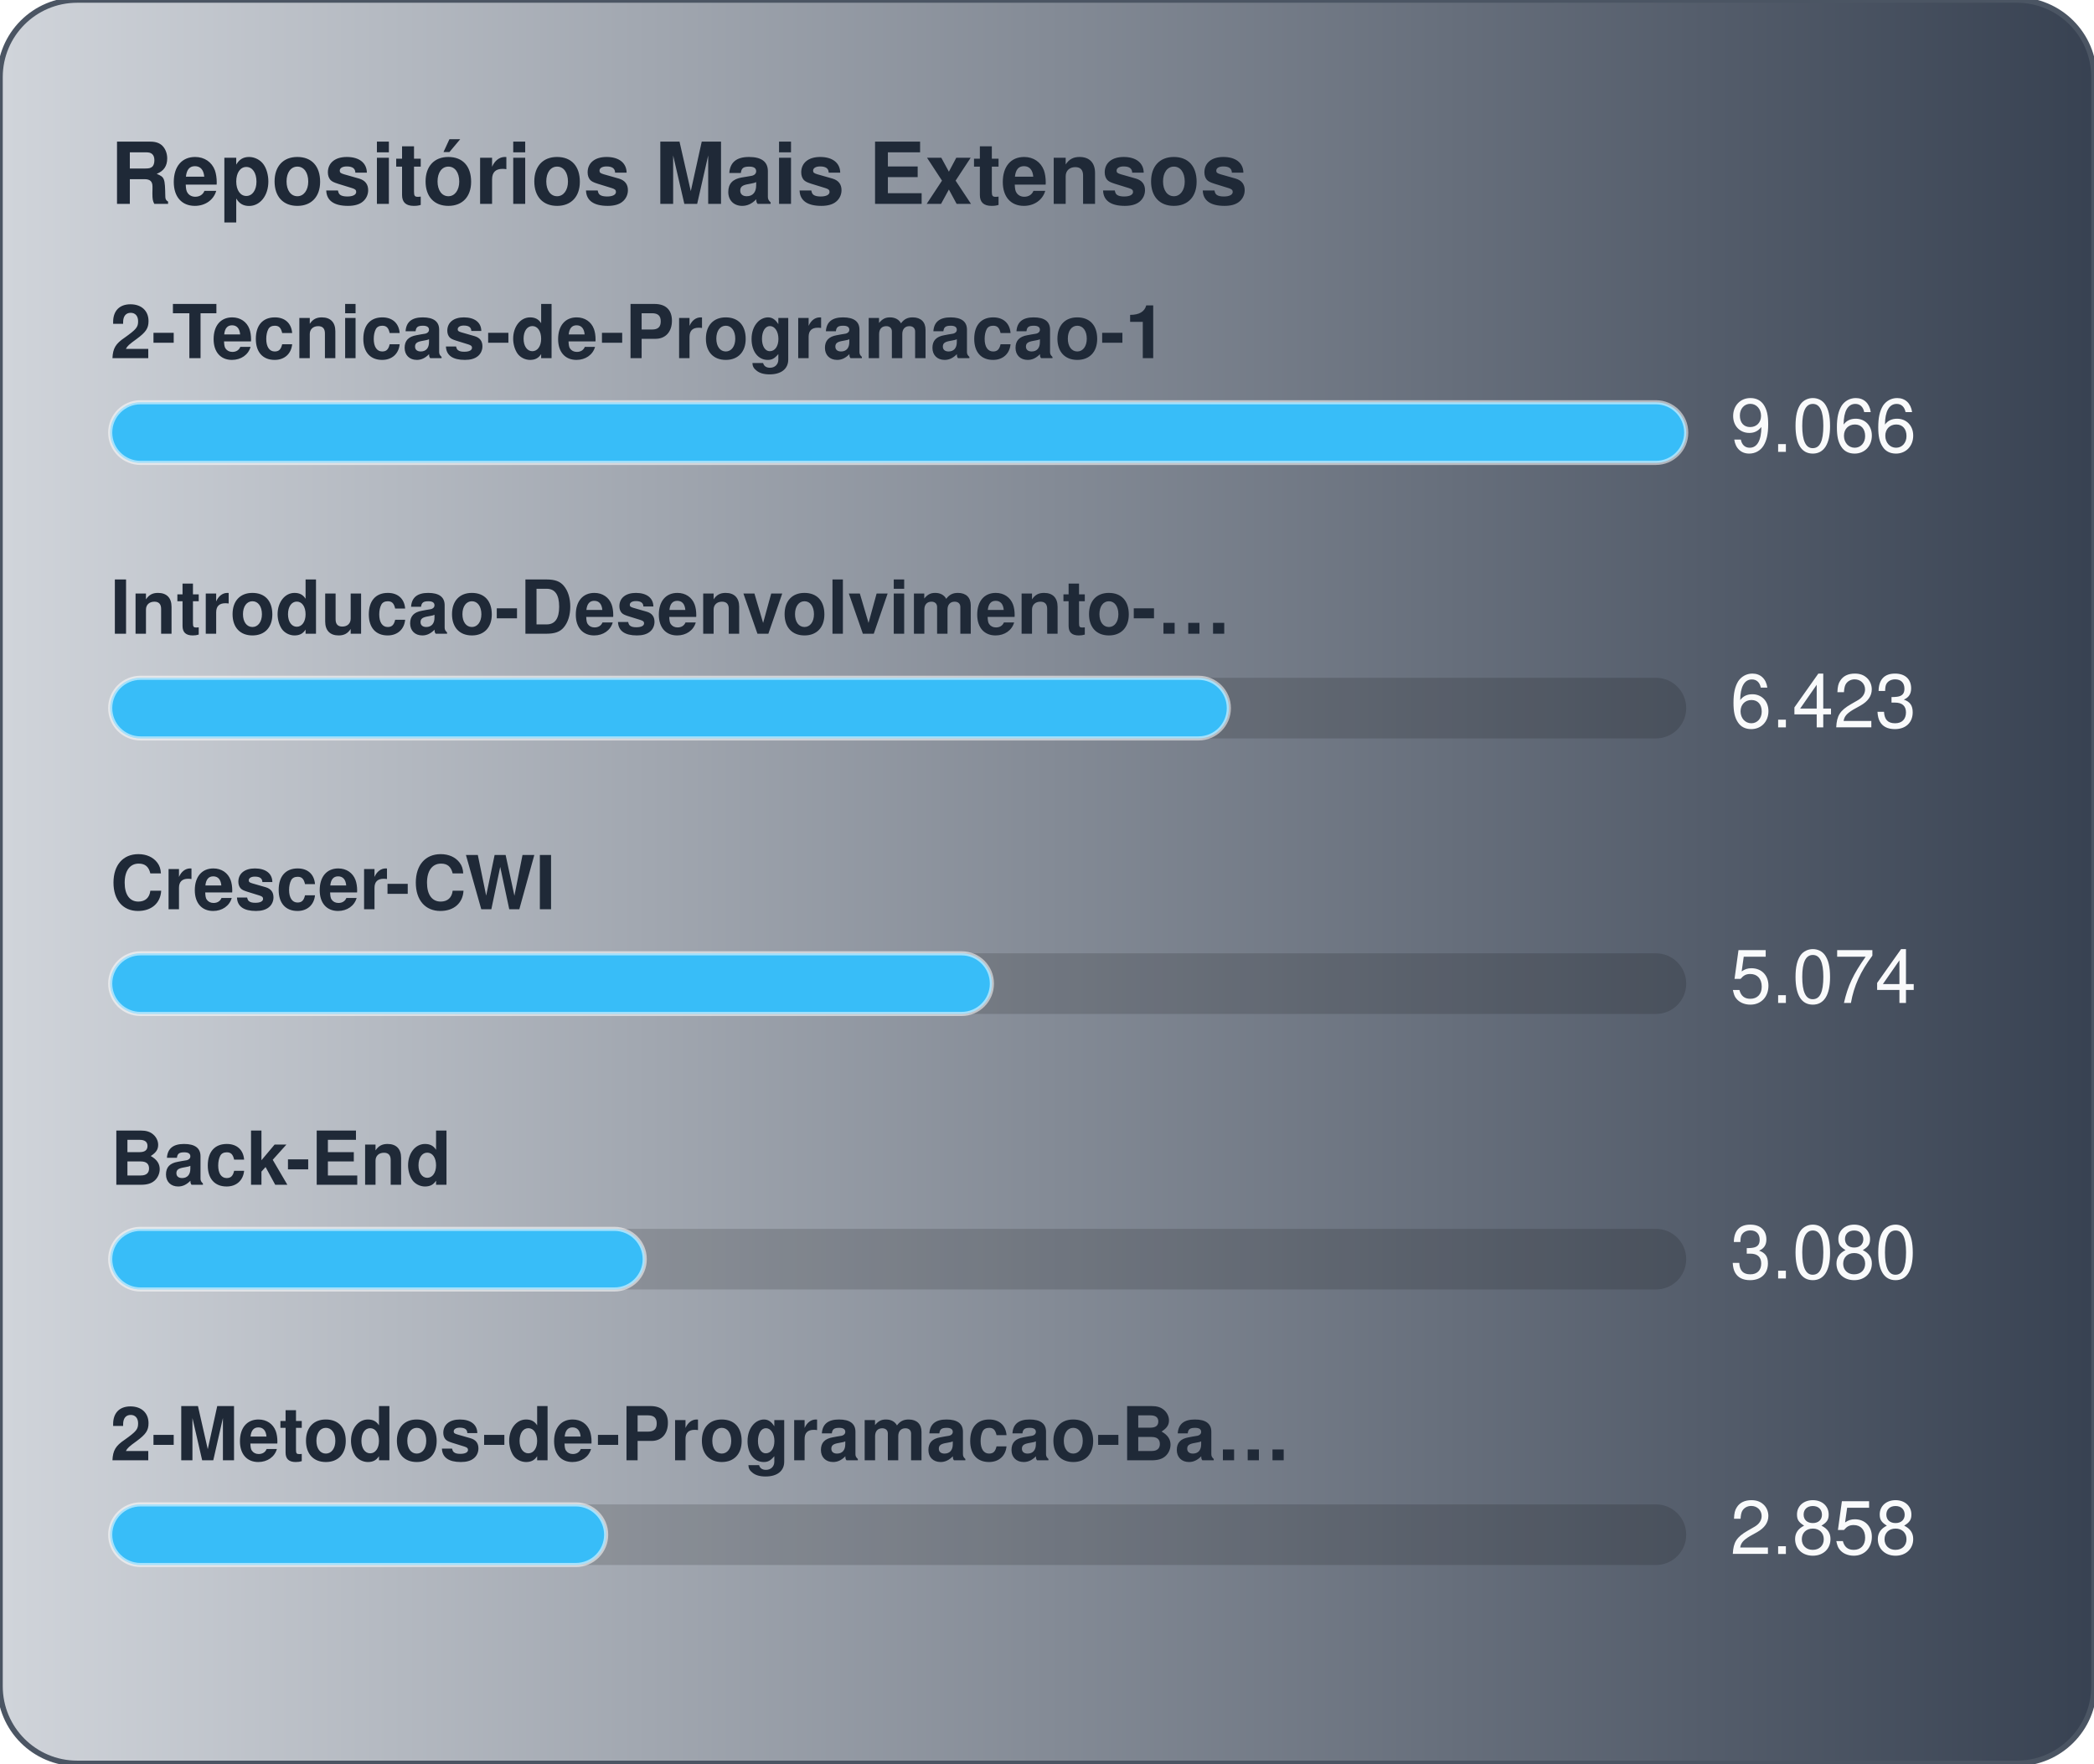
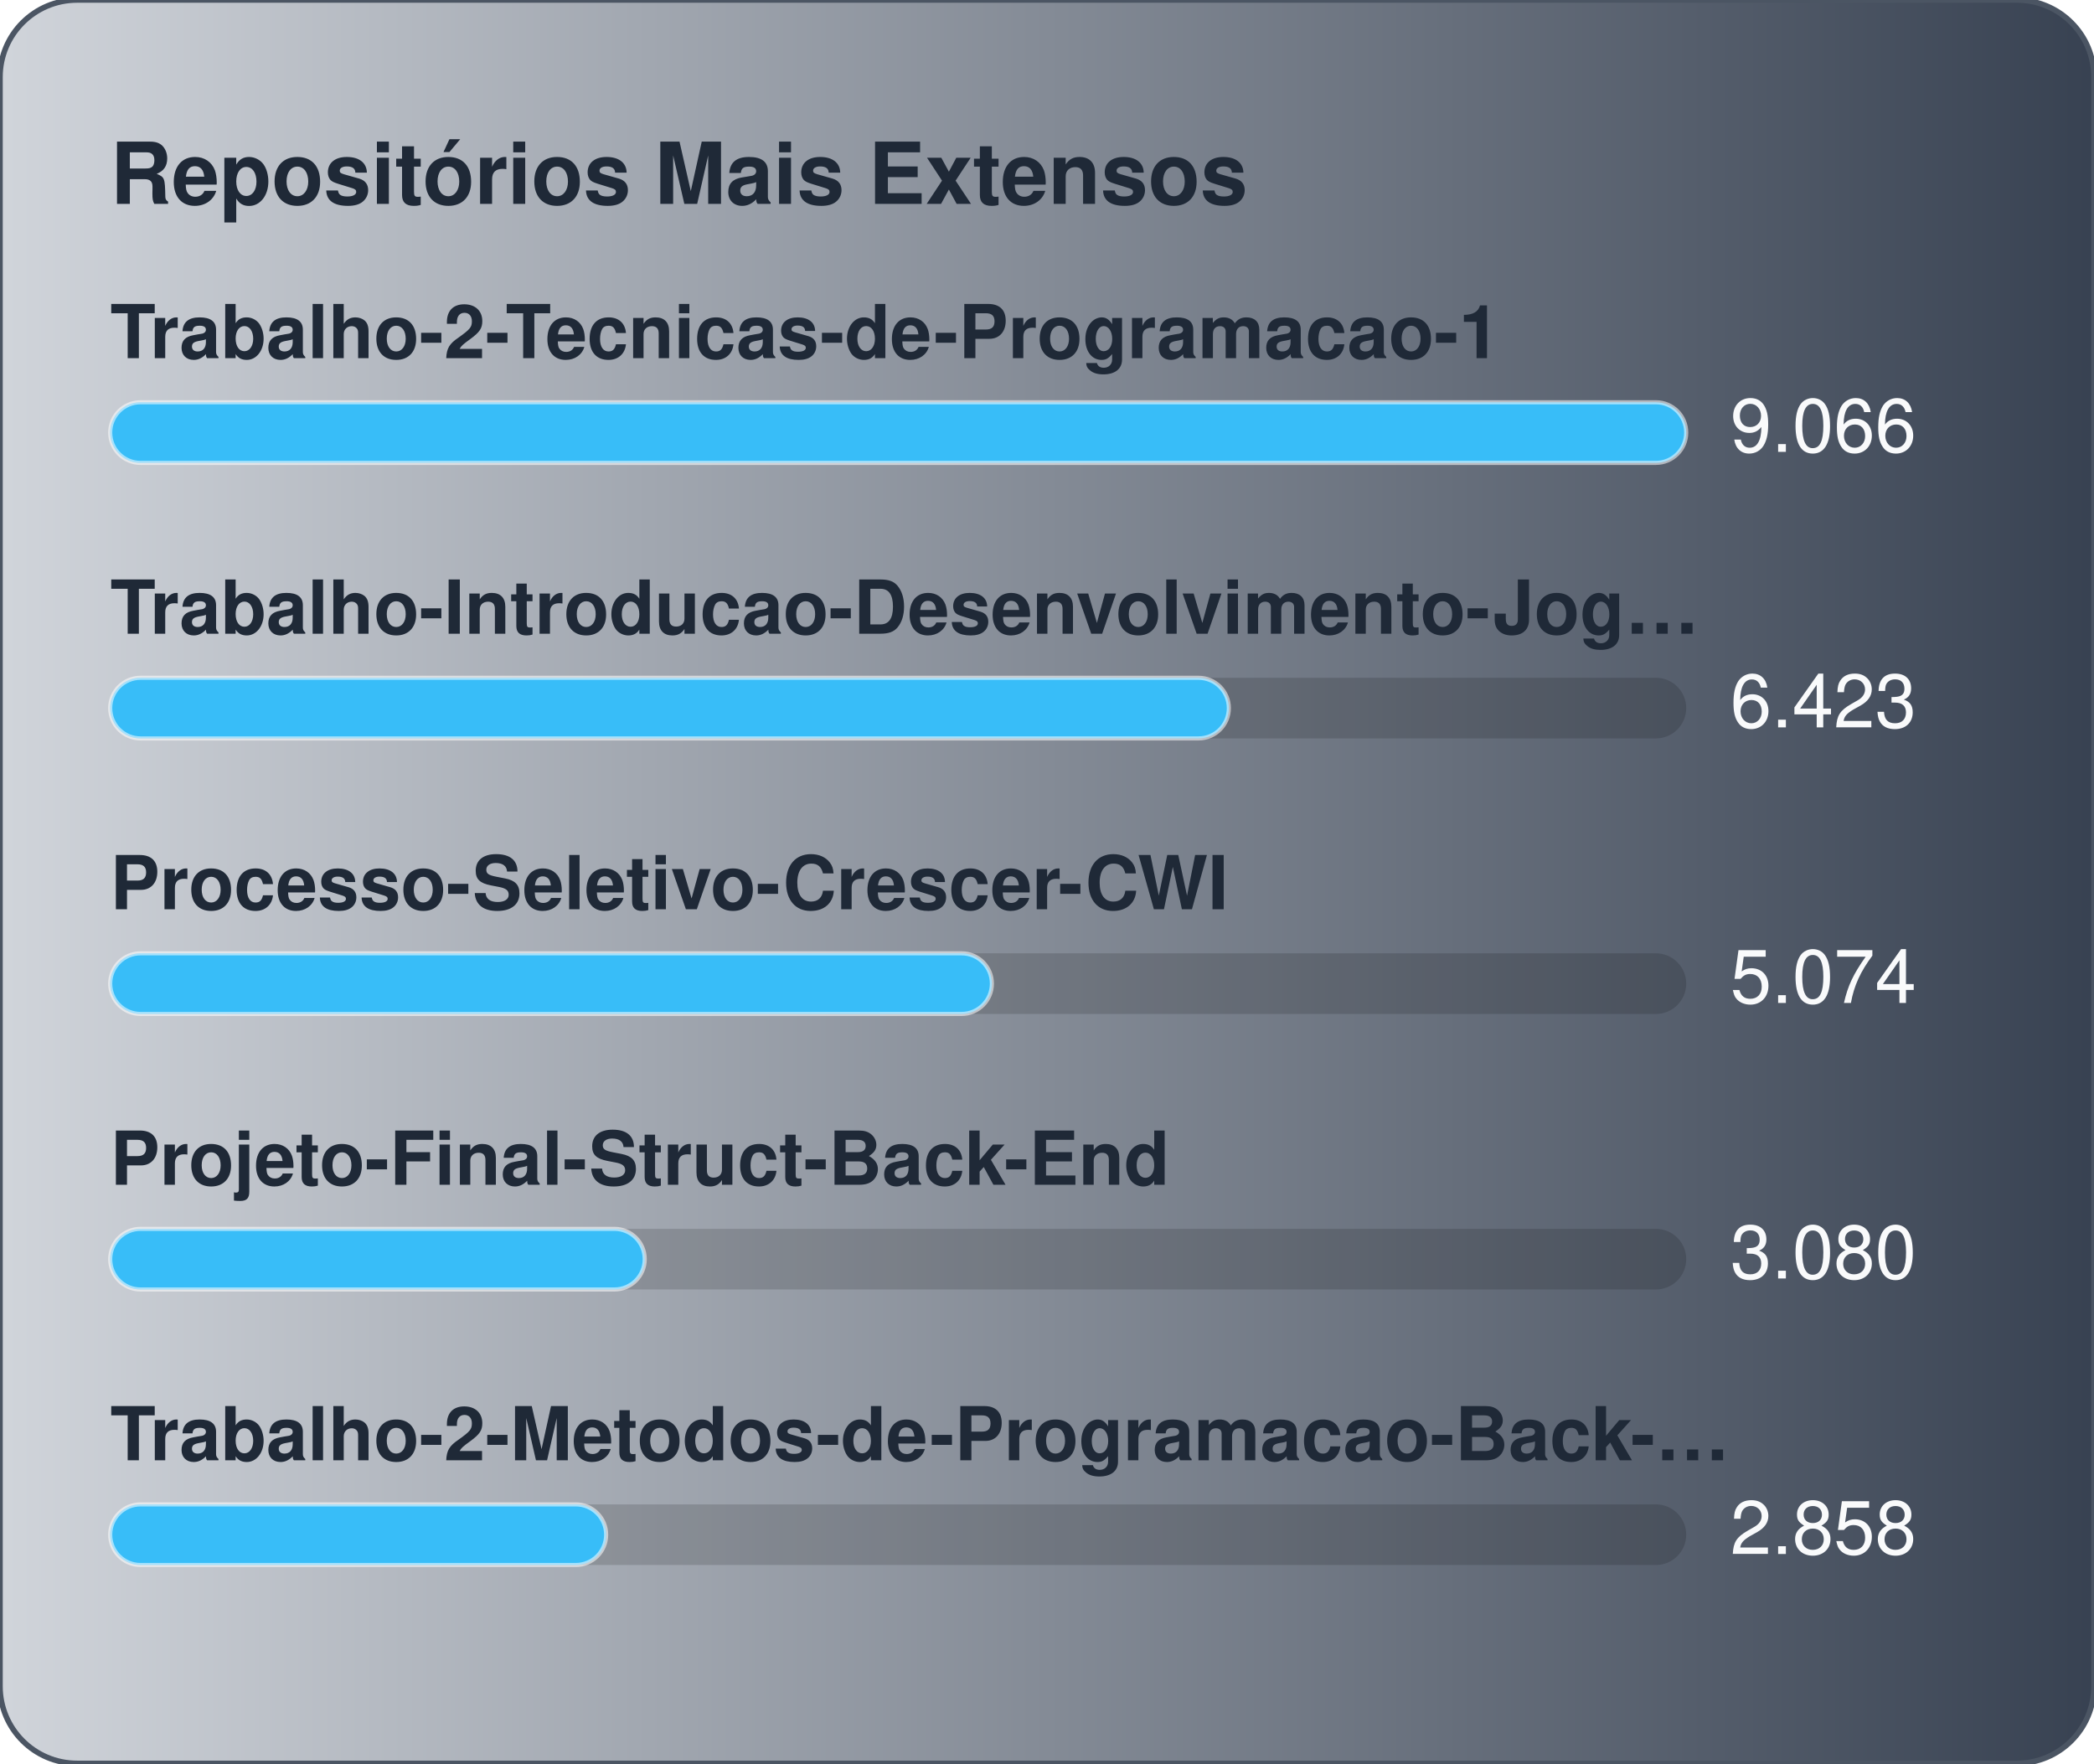
<svg xmlns="http://www.w3.org/2000/svg" width="380" height="320" viewBox="0 0 380 320" role="img" aria-label="Repositórios Mais Extensos">
  <defs>
    <linearGradient id="gradBiggest" x1="0%" y1="0%" x2="100%" y2="0%">
      <stop offset="0%" stop-color="#D1D5DB" />
      <stop offset="100%" stop-color="#374151" />
    </linearGradient>
  </defs>
  <style>
    text { font-family: -apple-system, BlinkMacSystemFont, "Segoe UI", Helvetica, Arial, sans-serif; font-size: 13.5px; }
    .card { fill: url(#gradBiggest); stroke: #4b5563; stroke-width: 1; }
    .title { fill: #1f2937; font-weight: 700; font-size: 15.5px; }
    .lbl { fill: #1f2937; font-weight: 600; }
    .val { fill: #f9fafb; }
    .track { fill: rgba(0,0,0,0.15); }
    .bar { stroke: rgba(255,255,255,0.55); stroke-width: 0.75; }
  </style>
  <rect x="0" y="0" width="380" height="320" rx="14" class="card" />
  <text x="20" y="37" class="title">Repositórios Mais Extensos</text>
-   <text x="20" y="65" class="lbl">2-Tecnicas-de-Programacao-1</text>
+   <text x="20" y="65" class="lbl">Trabalho-2-Tecnicas-de-Programacao-1</text>
  <rect x="20" y="73" width="286" height="11" rx="5.5" class="track" />
  <rect x="20" y="73" width="286" height="11" rx="5.5" fill="#38bdf8" class="bar" />
  <text x="314" y="82" class="val">9.066</text>
-   <text x="20" y="115" class="lbl">Introducao-Desenvolvimento-…</text>
+   <text x="20" y="115" class="lbl">Trabalho-Introducao-Desenvolvimento-Jog…</text>
  <rect x="20" y="123" width="286" height="11" rx="5.5" class="track" />
  <rect x="20" y="123" width="203" height="11" rx="5.5" fill="#38bdf8" class="bar" />
  <text x="314" y="132" class="val">6.423</text>
-   <text x="20" y="165" class="lbl">Crescer-CWI</text>
+   <text x="20" y="165" class="lbl">Processo-Seletivo-Crescer-CWI</text>
  <rect x="20" y="173" width="286" height="11" rx="5.5" class="track" />
  <rect x="20" y="173" width="160" height="11" rx="5.5" fill="#38bdf8" class="bar" />
  <text x="314" y="182" class="val">5.074</text>
-   <text x="20" y="215" class="lbl">Back-End</text>
+   <text x="20" y="215" class="lbl">Projeto-Final-Struct-Back-End</text>
  <rect x="20" y="223" width="286" height="11" rx="5.5" class="track" />
  <rect x="20" y="223" width="97" height="11" rx="5.5" fill="#38bdf8" class="bar" />
  <text x="314" y="232" class="val">3.080</text>
-   <text x="20" y="265" class="lbl">2-Metodos-de-Programacao-Ba…</text>
+   <text x="20" y="265" class="lbl">Trabalho-2-Metodos-de-Programacao-Back-…</text>
  <rect x="20" y="273" width="286" height="11" rx="5.5" class="track" />
  <rect x="20" y="273" width="90" height="11" rx="5.5" fill="#38bdf8" class="bar" />
  <text x="314" y="282" class="val">2.858</text>
</svg>
